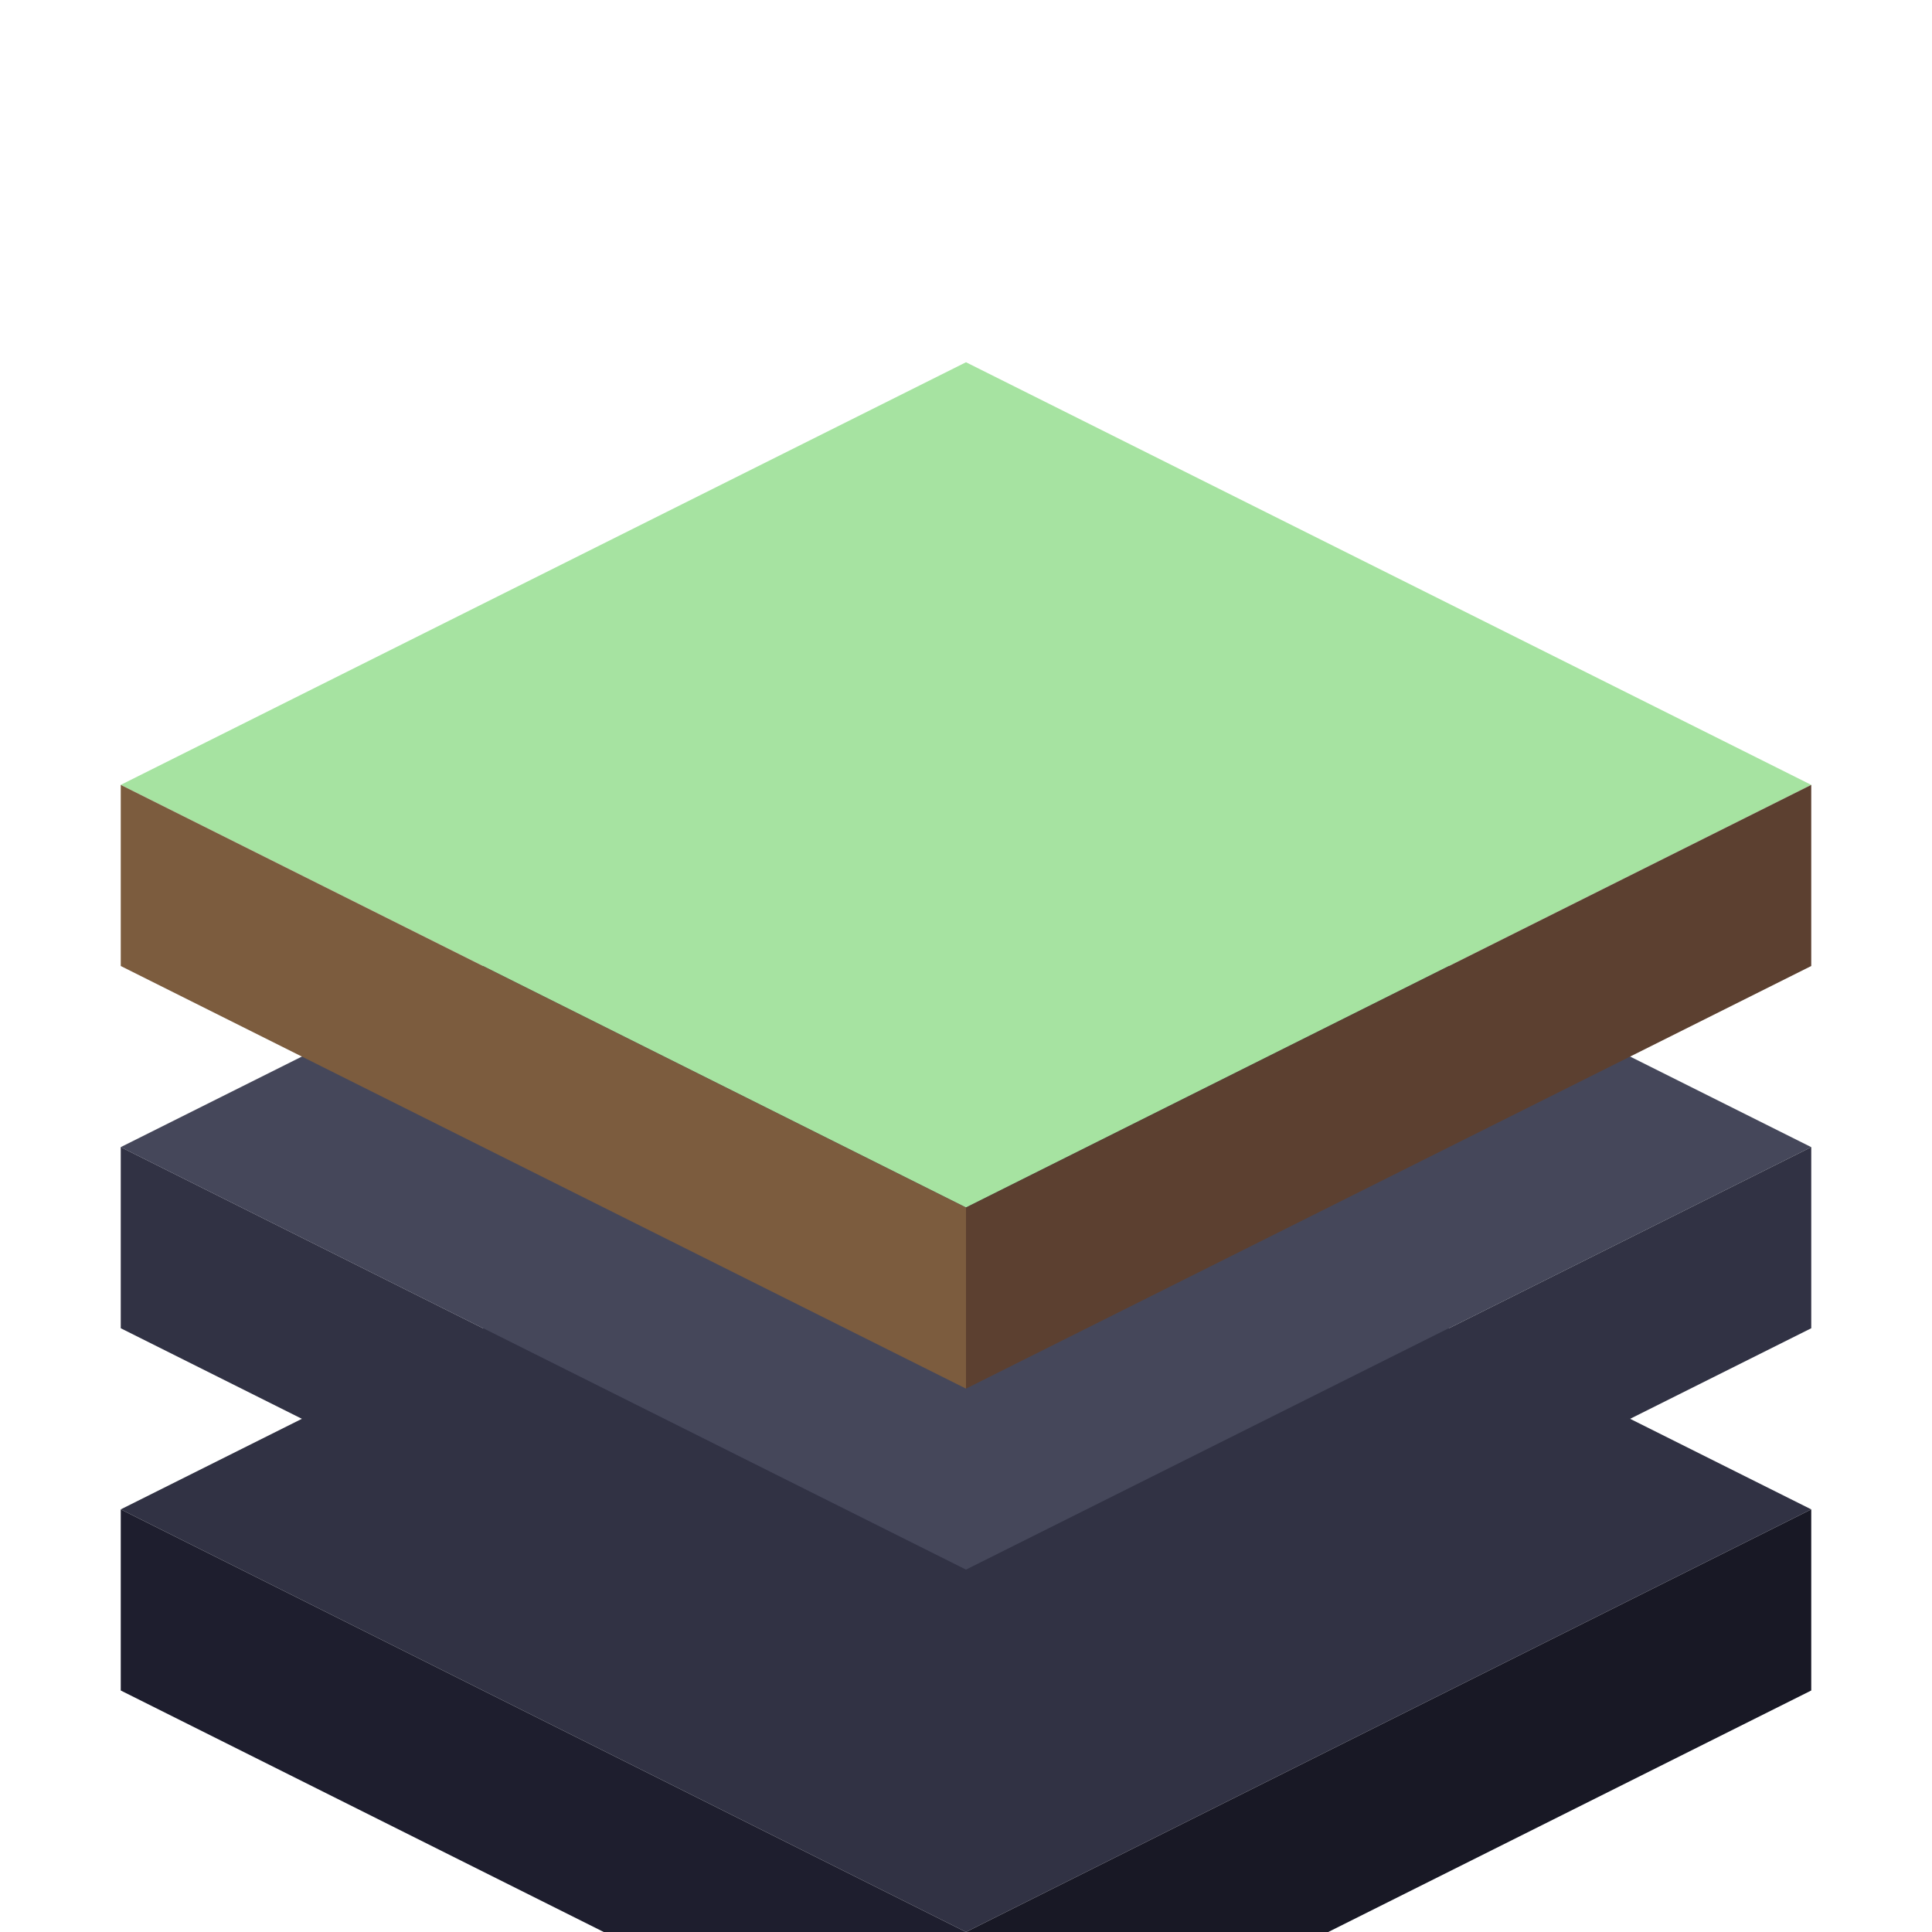
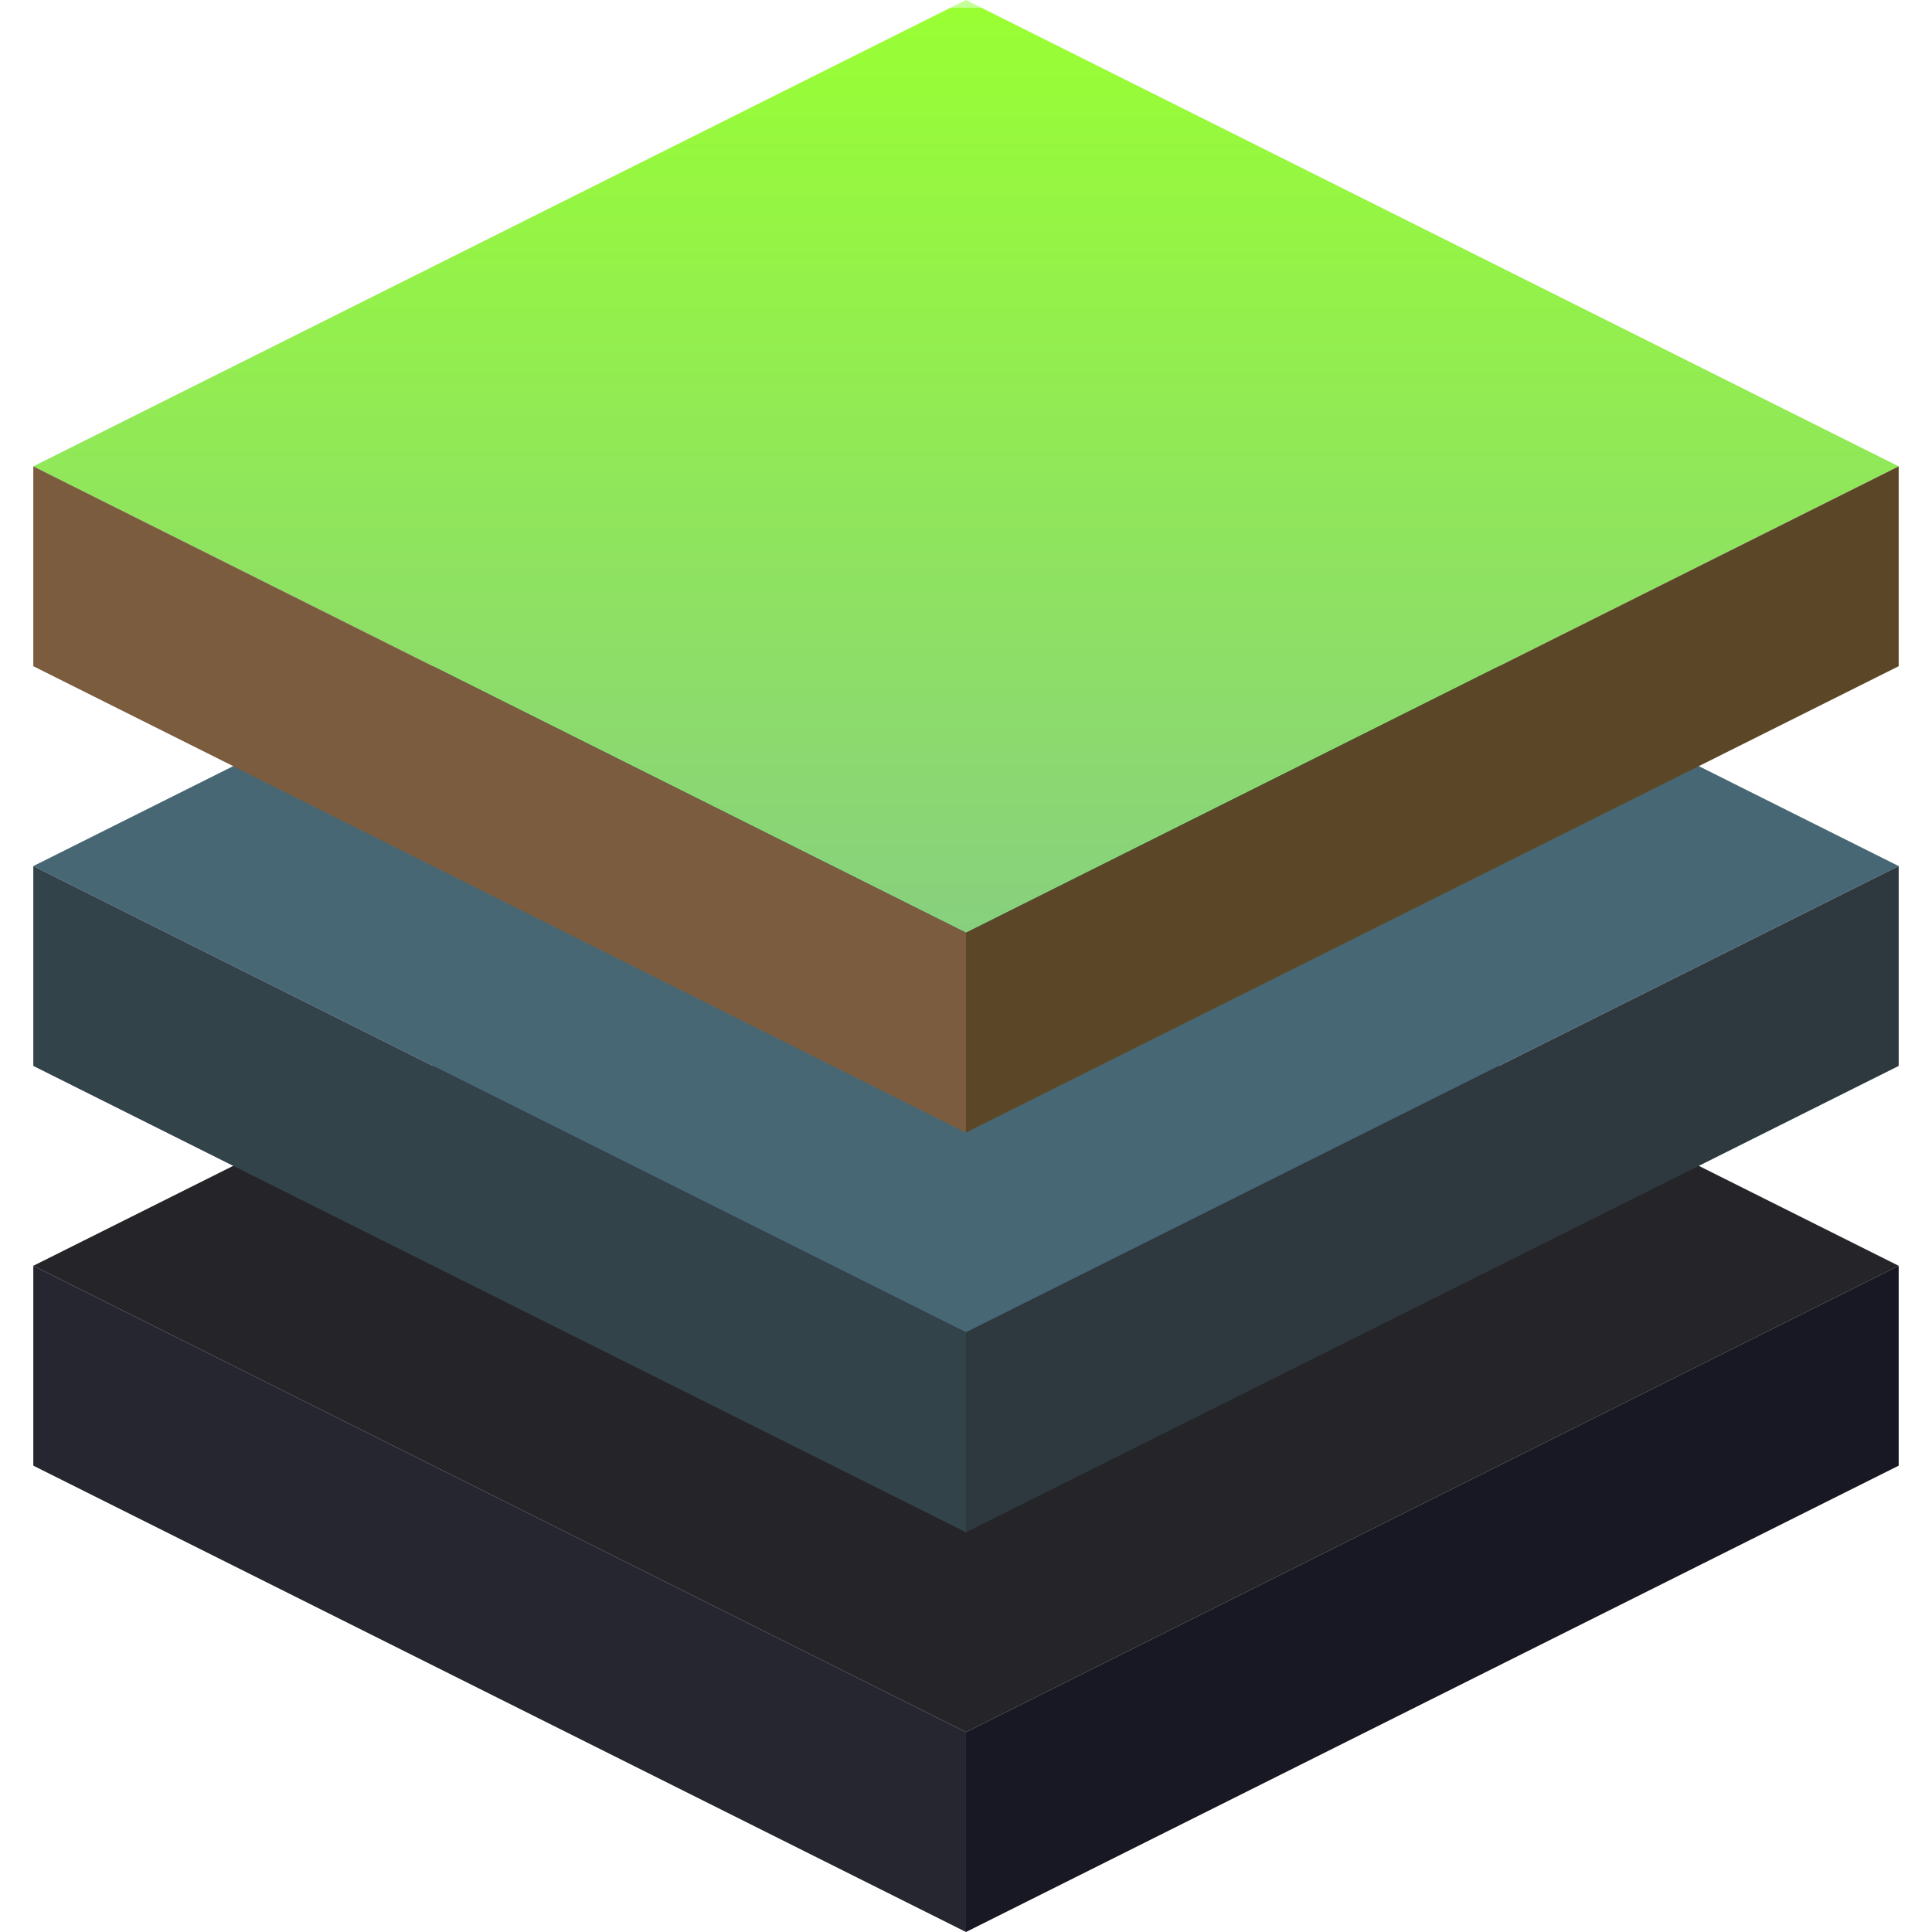
- <svg xmlns="http://www.w3.org/2000/svg" width="512" height="512" viewBox="0 0 32 32" fill="none">
-   <g transform="translate(2, 18)">
-     <polygon points="0,7 14,0 28,7 14,14" fill="#313244" />
-     <polygon points="0,7 0,10 14,17 14,14" fill="#1e1e2e" />
-     <polygon points="14,14 14,17 28,10 28,7" fill="#181825" />
-   </g>
-   <g transform="translate(2, 12)">
-     <polygon points="0,7 14,0 28,7 14,14" fill="#45475a" />
-     <polygon points="0,7 0,10 14,17 14,14" fill="#313244" />
-     <polygon points="14,14 14,17 28,10 28,7" fill="#313244" />
-   </g>
-   <g transform="translate(2, 6)">
-     <polygon points="0,7 14,0 28,7 14,14" fill="#a6e3a1" />
-     <polygon points="0,7 0,10 14,17 14,14" fill="#7c5c3e" />
-     <polygon points="14,14 14,17 28,10 28,7" fill="#5c4030" />
+ <svg xmlns="http://www.w3.org/2000/svg" viewBox="-6.495 0 376.762 376.762" role="img" aria-label="XEarthLayer">
+   <defs>
+     <style>
+       .cls-1{fill:#252428}
+       .cls-2{fill:#262630}
+       .cls-3{fill:#181825}
+       .cls-4{fill:#486774}
+       .cls-5{fill:#324349}
+       .cls-6{fill:#2d393e}
+       .cls-7{fill:url(#linear-gradient-1)}
+       .cls-8{fill:#7c5c3e}
+       .cls-9{fill:#5b4728}
+     </style>
+     <linearGradient id="linear-gradient-1" x1="181.885" y1="181.885" x2="181.885" y2="0" gradientUnits="userSpaceOnUse">
+       <stop offset="0" stop-color="#88d07e" />
+       <stop offset="0.992" stop-color="#99ff33" />
+       <stop offset="0.992" stop-color="#c5ff97" />
+     </linearGradient>
+   </defs>
+   <g>
+     <g>
+       <g>
+         <path d="M0 246.844 L181.885 155.902 L363.771 246.844 L181.885 337.787 Z" class="cls-1" />
+         <path d="M0 246.844 L0 285.82 L181.885 376.762 L181.885 337.787 Z" class="cls-2" />
+         <path d="M181.885 337.787 L181.885 376.762 L363.771 285.82 L363.771 246.844 Z" class="cls-3" />
+         <path d="M0 168.894 L181.885 77.951 L363.771 168.894 L181.885 259.836 Z" class="cls-4" />
+         <path d="M0 168.894 L0 207.869 L181.885 298.812 L181.885 259.836 Z" class="cls-5" />
+         <path d="M181.885 259.836 L181.885 298.812 L363.771 207.869 L363.771 168.894 Z" class="cls-6" />
+         <path d="M0 90.943 L181.885 0 L363.771 90.943 L181.885 181.885 Z" class="cls-7" />
+         <path d="M0 90.943 L0 129.918 L181.885 220.861 L181.885 181.885 Z" class="cls-8" />
+         <path d="M181.885 181.885 L181.885 220.861 L363.771 129.918 L363.771 90.943 Z" class="cls-9" />
+       </g>
+     </g>
  </g>
</svg>
